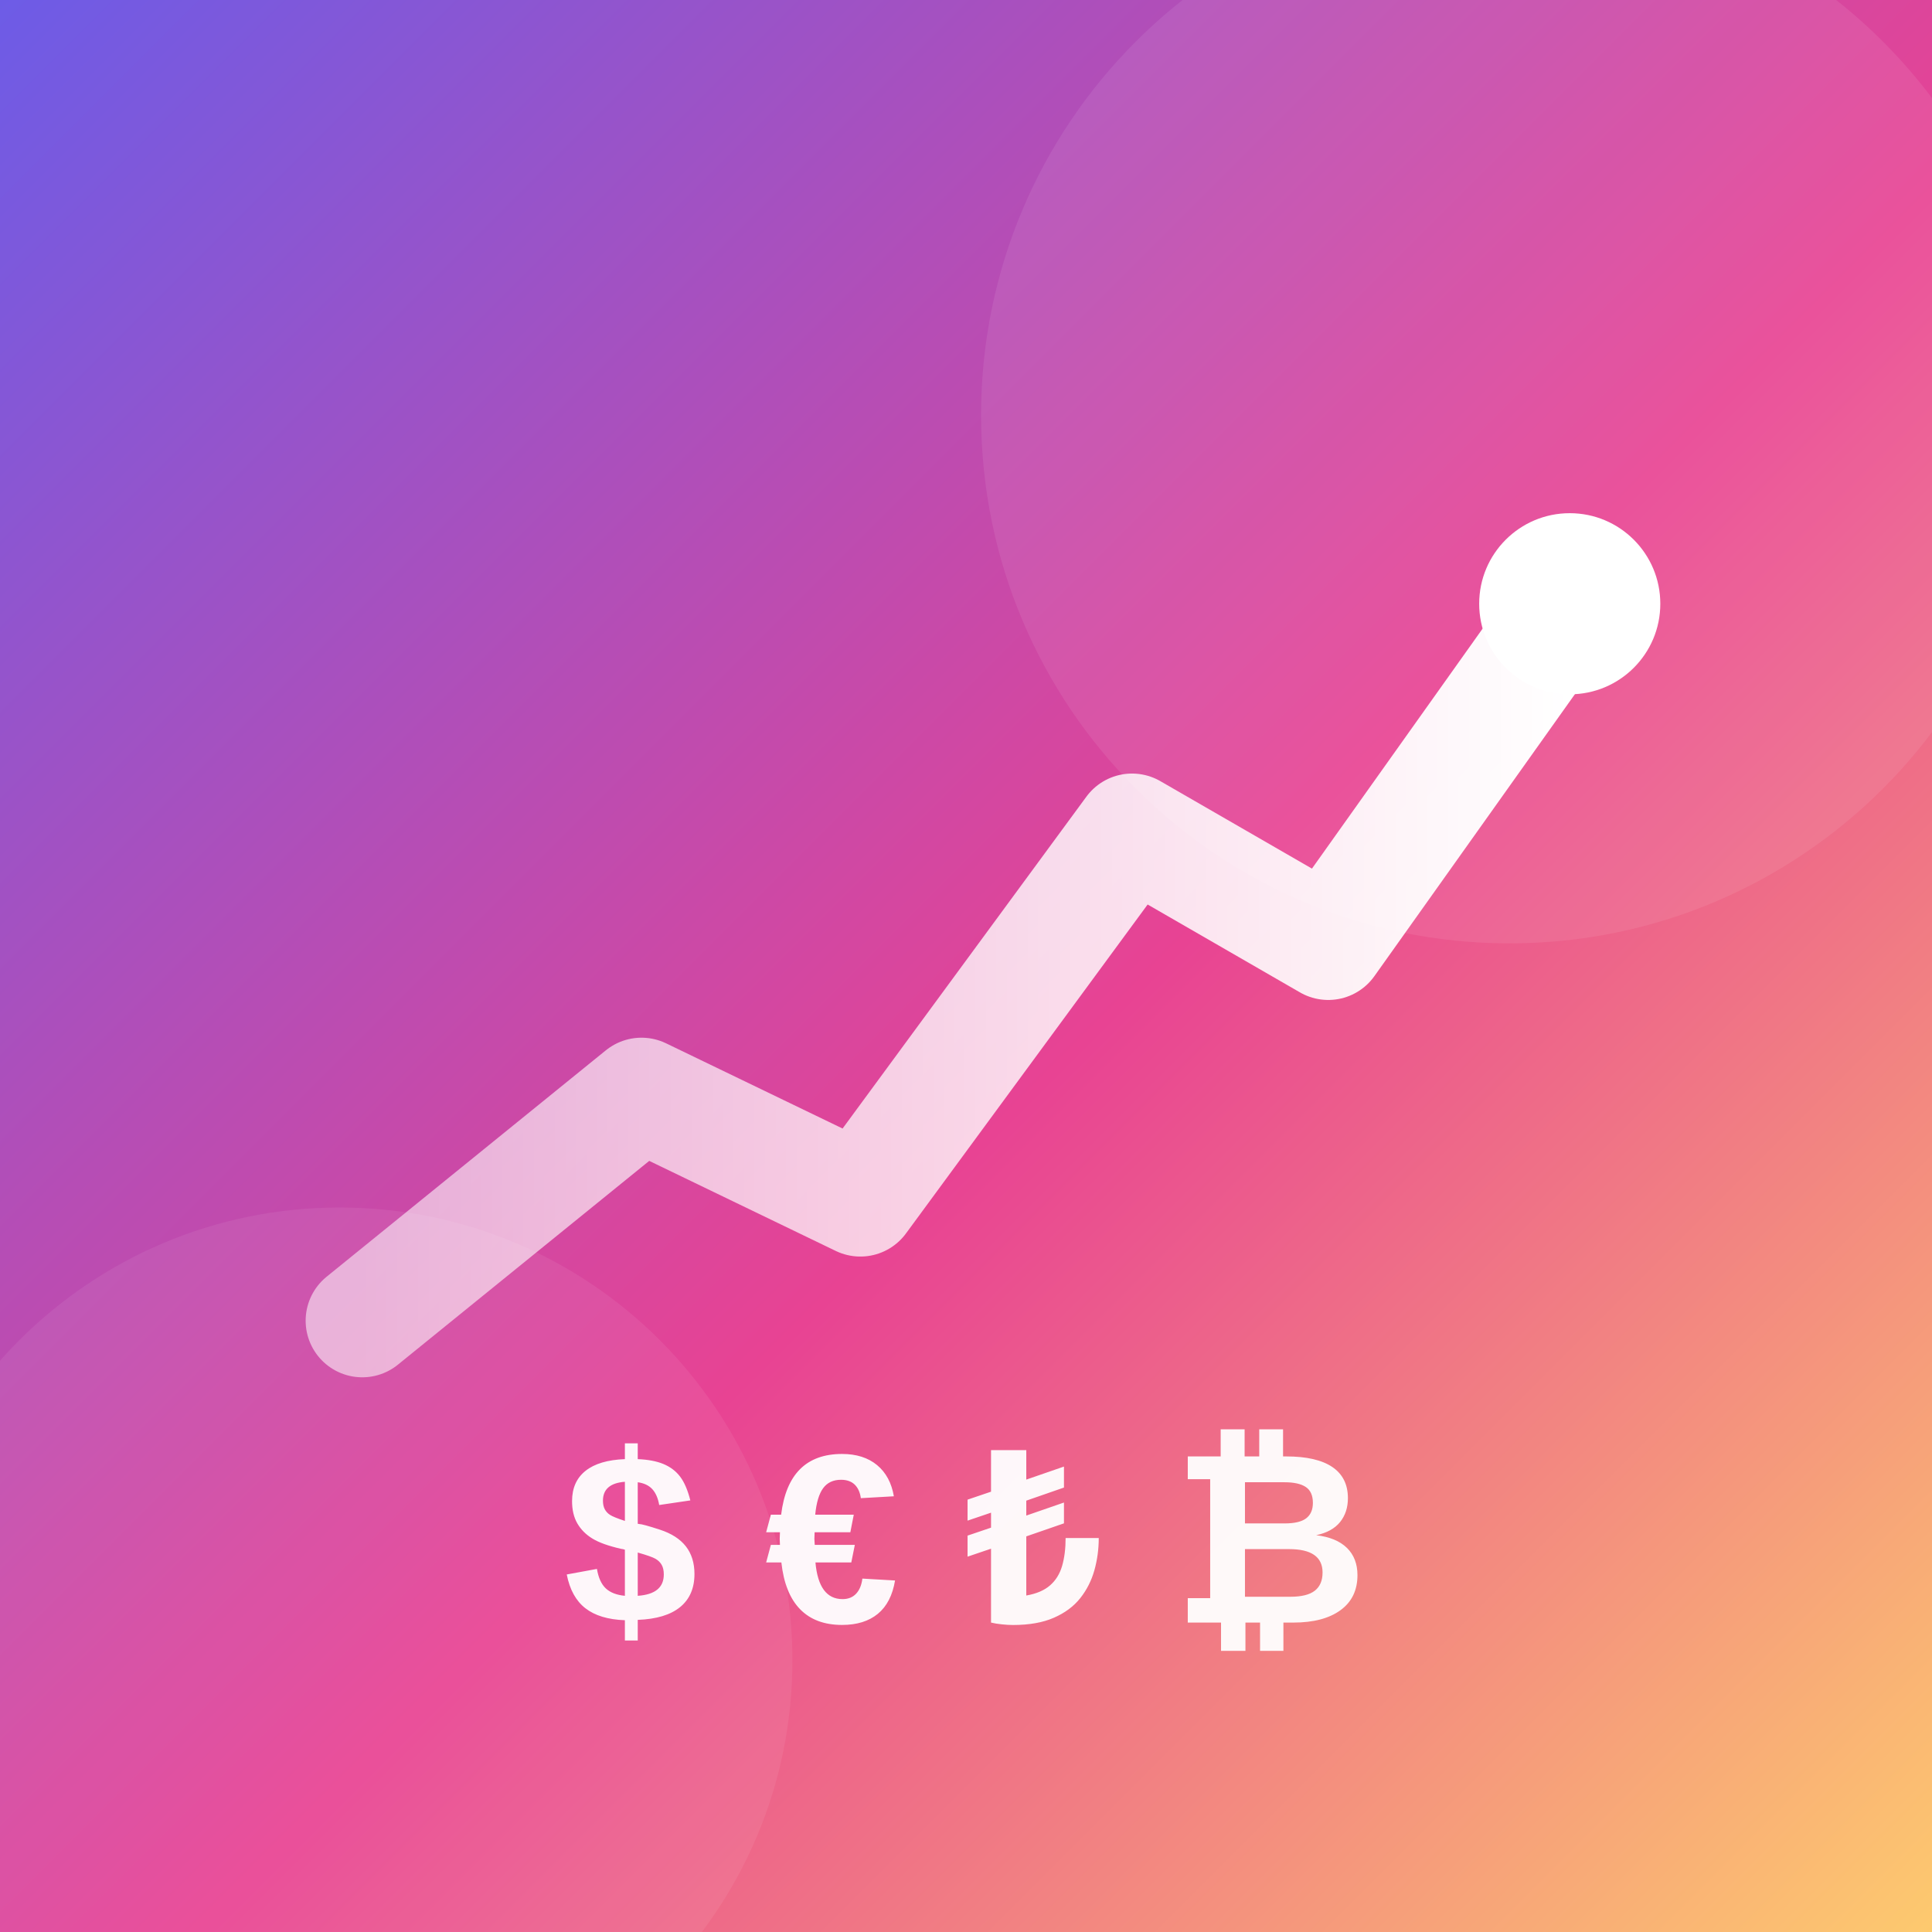
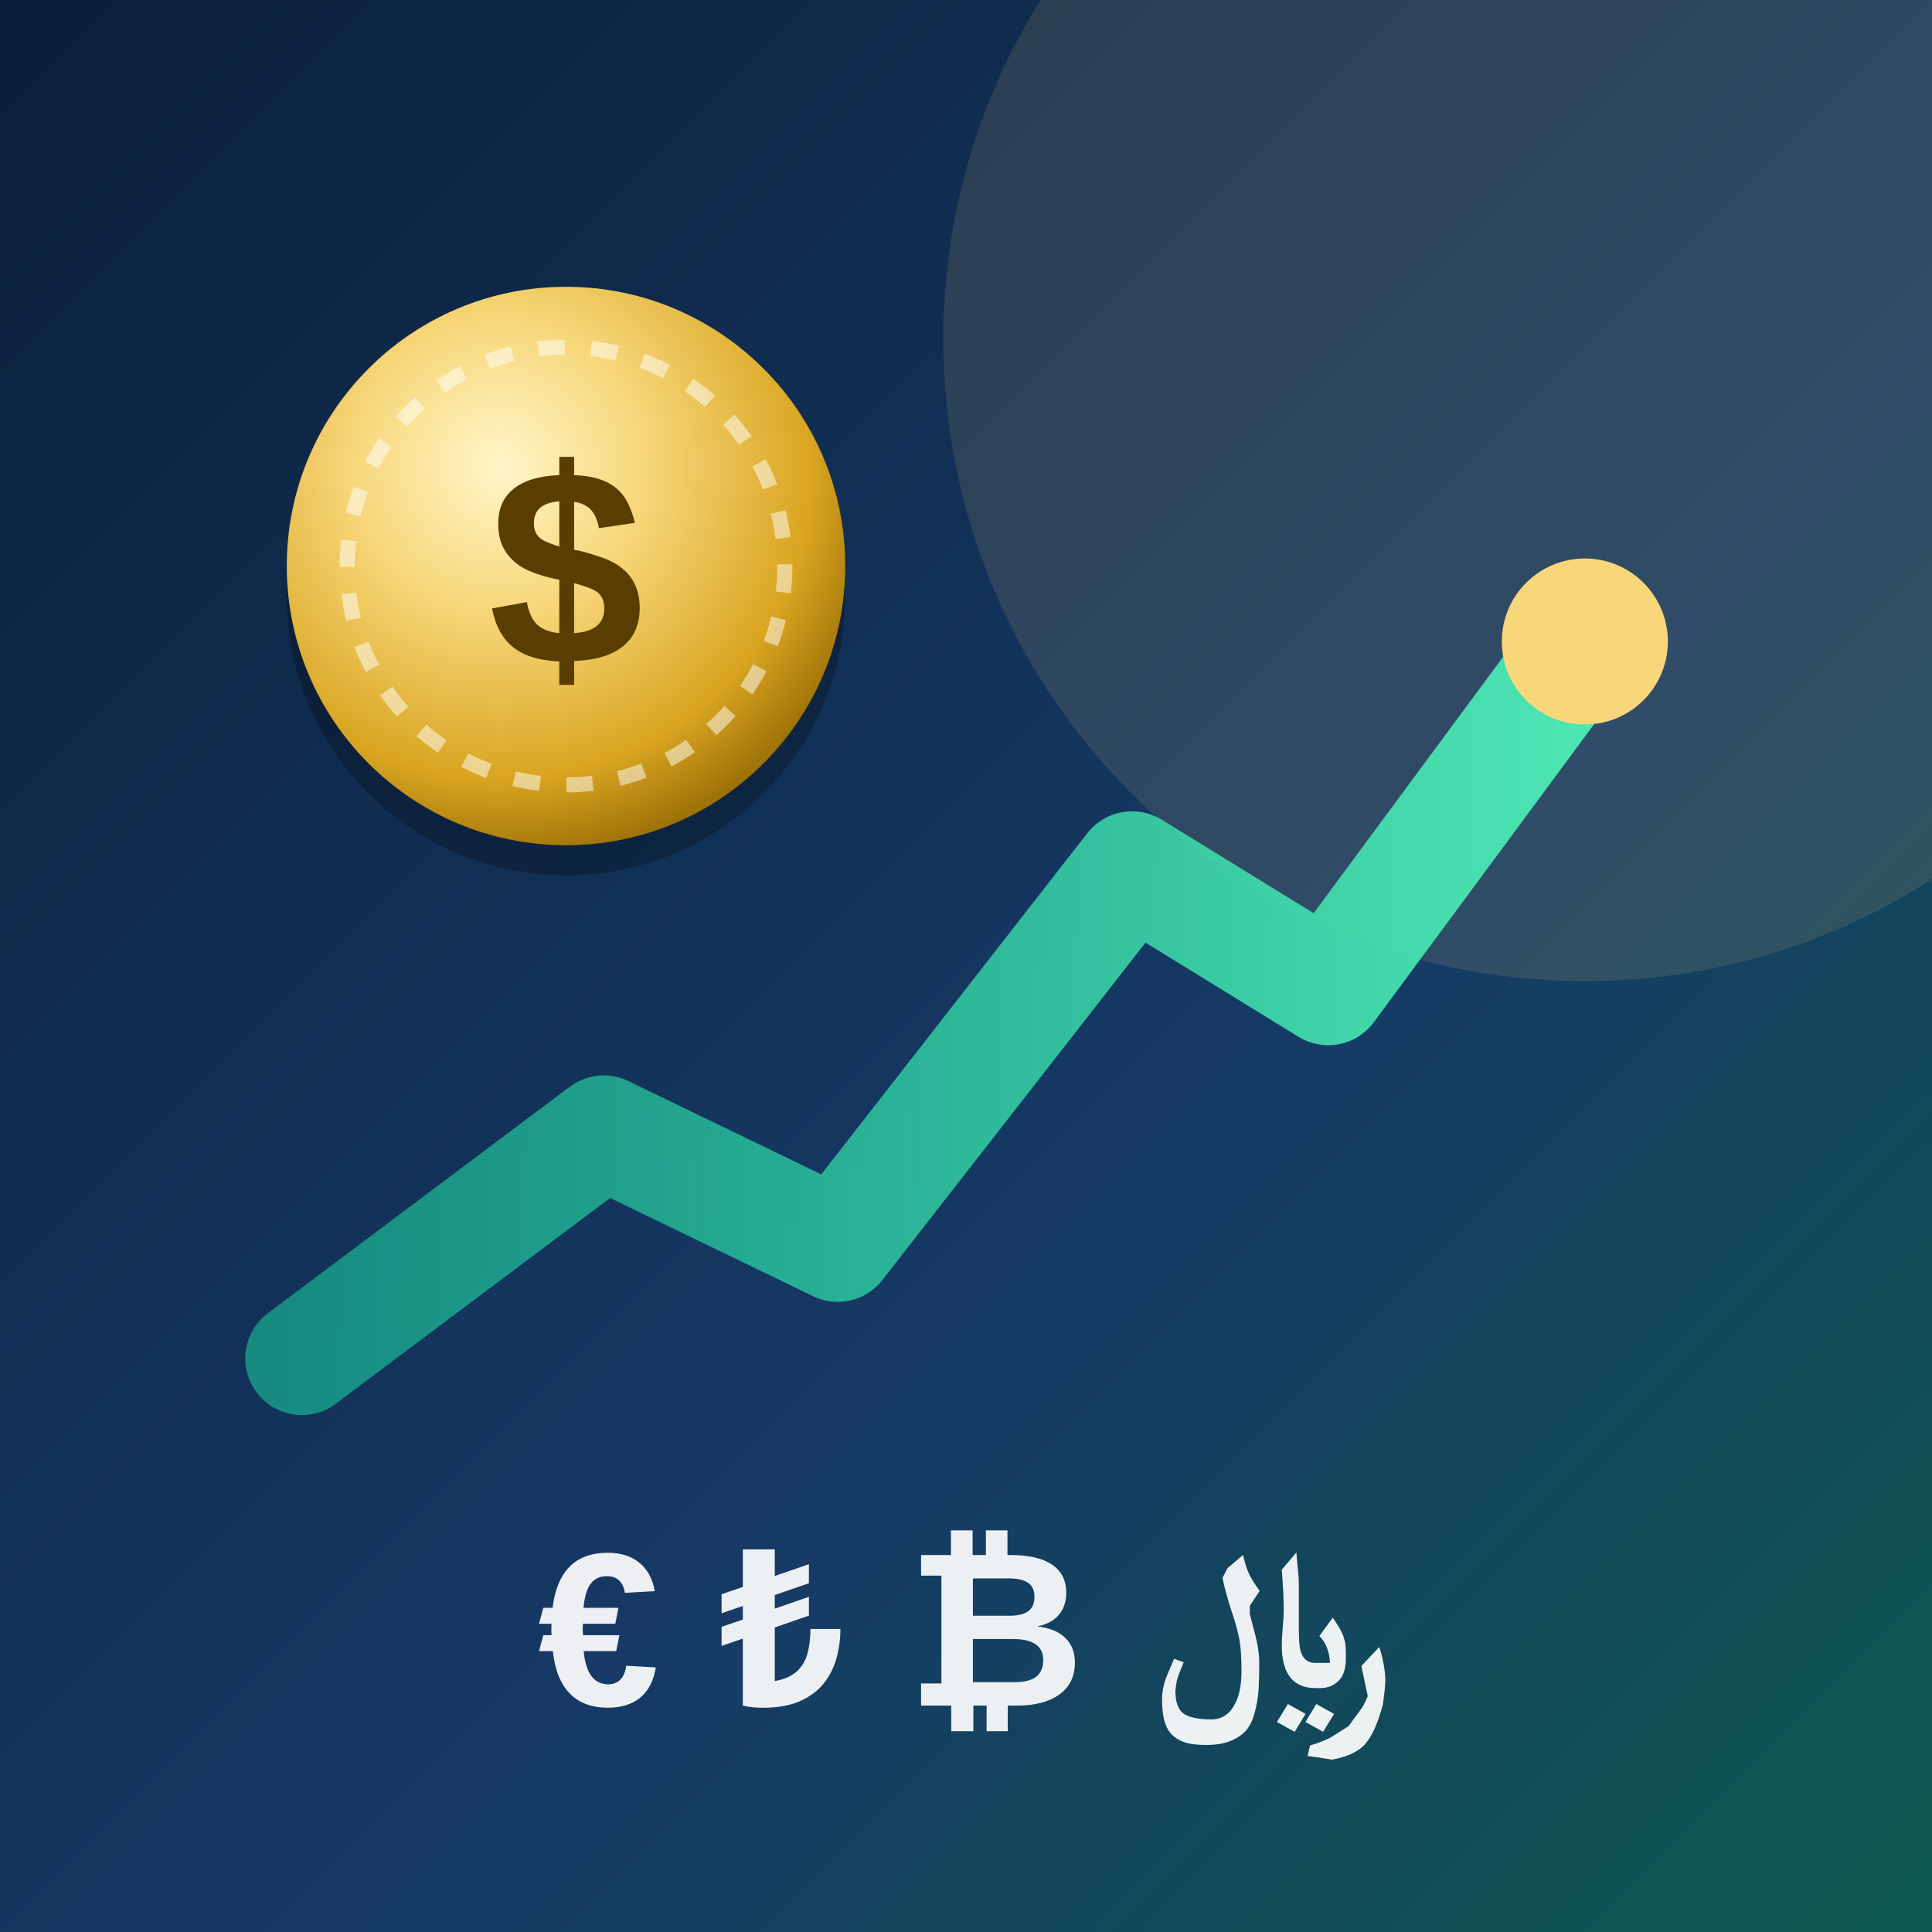
<svg xmlns="http://www.w3.org/2000/svg" viewBox="0 0 512 512">
  <defs>
    <linearGradient id="bg" x1="0" y1="0" x2="1" y2="1">
-       <stop offset="0" stop-color="#6c5ce7" />
-       <stop offset=".55" stop-color="#e84393" />
-       <stop offset="1" stop-color="#fdcb6e" />
+       <stop offset="0" stop-color="#0b1f3a" />
+       <stop offset=".6" stop-color="#163a66" />
+       <stop offset="1" stop-color="#0d5a4d" />
    </linearGradient>
    <linearGradient id="ln" x1="0" y1="0" x2="1" y2="0">
-       <stop offset="0" stop-color="#fff" stop-opacity=".55" />
-       <stop offset="1" stop-color="#fff" />
+       <stop offset="0" stop-color="#19c79b" stop-opacity=".6" />
+       <stop offset="1" stop-color="#4ee6b4" />
    </linearGradient>
+     <radialGradient id="cn" cx=".38" cy=".32" r=".75">
+       <stop offset="0" stop-color="#fff6c9" />
+       <stop offset=".35" stop-color="#f7d77a" />
+       <stop offset=".75" stop-color="#d9a521" />
+       <stop offset="1" stop-color="#8f6500" />
+     </radialGradient>
  </defs>
-   <rect width="512" height="512" rx="0" fill="url(#bg)" />
-   <circle cx="400" cy="110" r="140" fill="#fff" opacity=".08" />
-   <circle cx="90" cy="440" r="120" fill="#fff" opacity=".07" />
-   <polyline points="96,350 170,290 228,318 300,220 352,250 416,160" fill="none" stroke="url(#ln)" stroke-width="30" stroke-linecap="round" stroke-linejoin="round" />
-   <circle cx="416" cy="160" r="24" fill="#fff" />
-   <text x="256" y="430" font-family="Arial,Helvetica,sans-serif" font-size="64" font-weight="700" fill="#fff" text-anchor="middle" opacity=".95">$ € ₺ ₿</text>
+   <rect width="512" height="512" fill="url(#bg)" />
+   <circle cx="420" cy="90" r="170" fill="#f7d77a" opacity=".12" />
+   <polyline points="80,360 160,300 222,330 300,230 352,262 420,170" fill="none" stroke="url(#ln)" stroke-width="30" stroke-linecap="round" stroke-linejoin="round" />
+   <circle cx="150" cy="150" r="74" fill="#000" opacity=".25" transform="translate(0,8)" />
+   <circle cx="150" cy="150" r="74" fill="url(#cn)" />
+   <circle cx="150" cy="150" r="58" fill="none" stroke="#fff" stroke-opacity=".5" stroke-width="4" stroke-dasharray="7 7" />
+   <text x="150" y="176" font-family="Arial" font-size="74" font-weight="700" fill="#5a3d00" text-anchor="middle">$</text>
+   <circle cx="420" cy="170" r="22" fill="#f7d77a" />
+   <text x="256" y="452" font-family="Arial,Helvetica,sans-serif" font-size="58" font-weight="700" fill="#fff" text-anchor="middle" opacity=".92">€ ₺ ₿ ﷼</text>
</svg>
